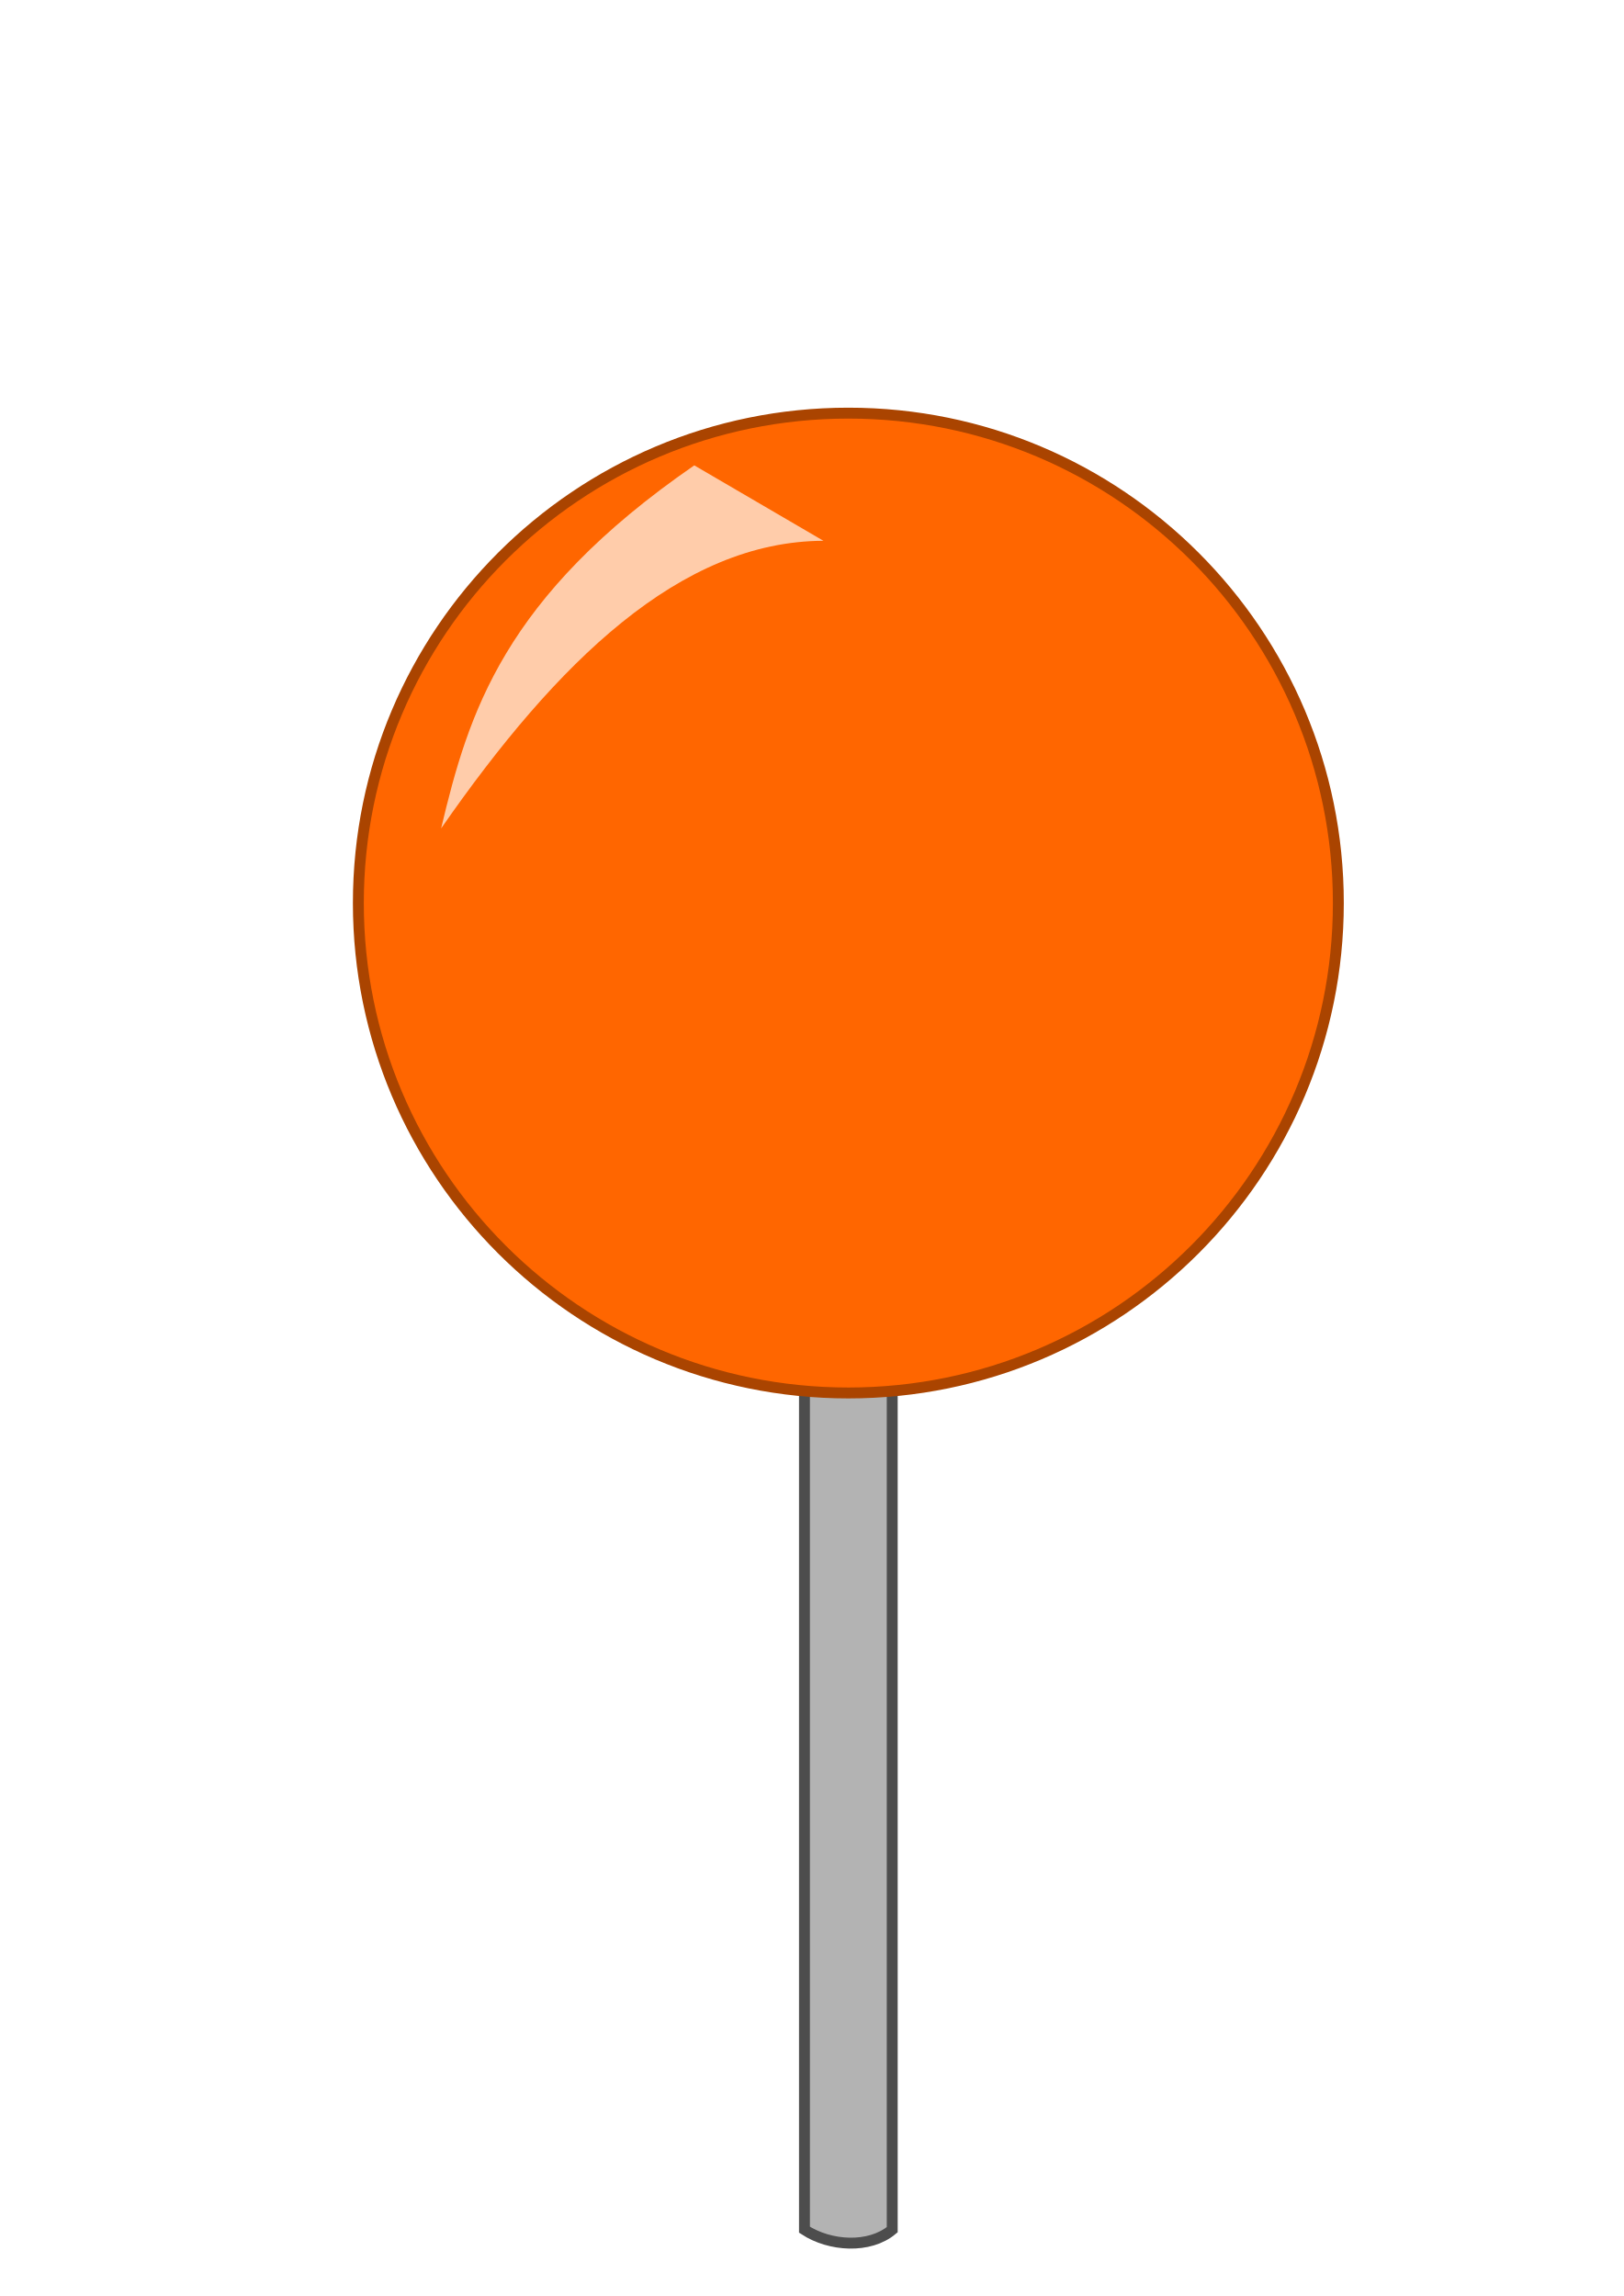
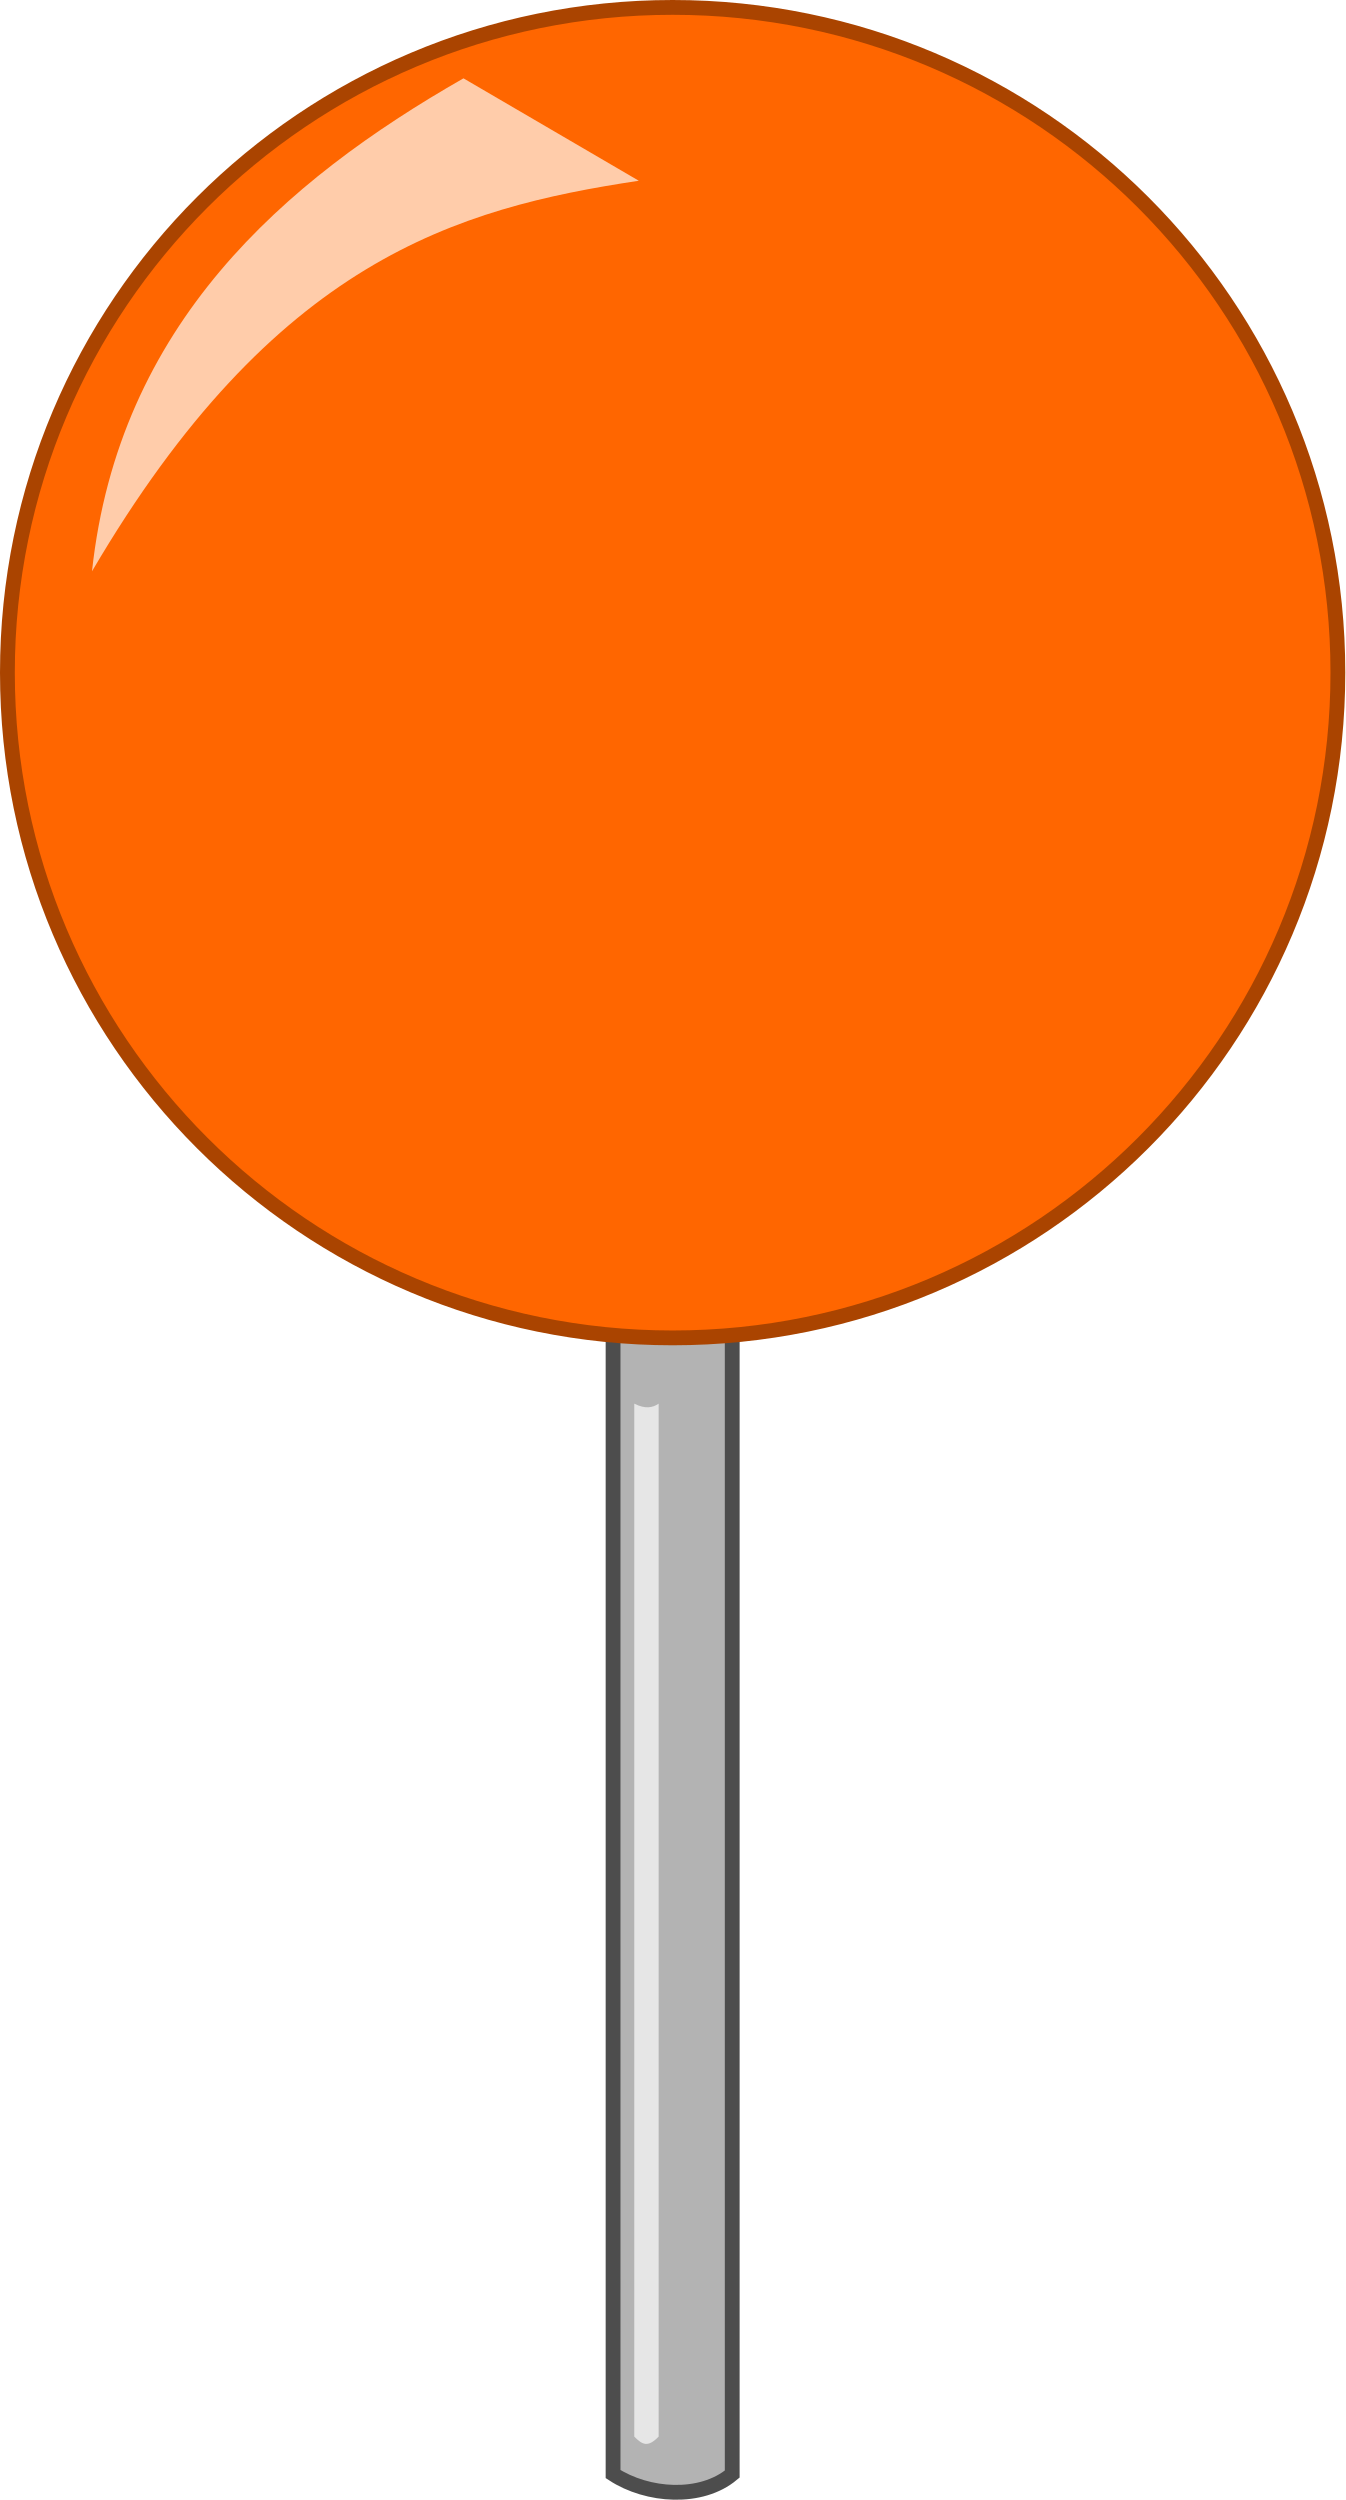
- <svg xmlns="http://www.w3.org/2000/svg" width="210mm" height="297mm" viewBox="0 0 210 297" version="1.1" id="svg8">
+ <svg xmlns="http://www.w3.org/2000/svg" width="128.156mm" height="238.159mm" viewBox="0 0 128.156 238.159" version="1.1" id="svg8">
  <defs id="defs2" />
-   <g id="layer1">
+   <g id="layer1" transform="translate(-45.64159,-52.73553)">
    <path style="opacity:1;fill:#b3b3b3;fill-opacity:1;stroke:#4d4d4d;stroke-width:1.411;stroke-miterlimit:4;stroke-dasharray:none;stroke-opacity:1" d="m 104.045,175.868 h 11.35 v 112.557 c -2.957,2.48 -8.063,2.15 -11.35,0 z" id="rect4495" />
    <circle style="opacity:1;fill:#ff6600;fill-opacity:1;stroke:#aa4400;stroke-width:1.411;stroke-miterlimit:4;stroke-dasharray:none;stroke-opacity:1" id="path4493" cx="109.72" cy="116.814" r="63.373" />
-     <path style="fill:#ffccaa;stroke:none;stroke-width:0.265px;stroke-linecap:butt;stroke-linejoin:miter;stroke-opacity:1" d="M 57.051,107.161 C 72.034,85.582 88,70.025 106.495,69.954 L 89.793,60.198 C 65.07,77.262 60.598,92.259 57.051,107.161 Z" id="path4503" />
+     <path style="fill:#ffccaa;stroke:none;stroke-width:0.265px;stroke-linecap:butt;stroke-linejoin:miter;stroke-opacity:1" d="M 54.405,107.161 C 71.768,77.548 89.132,72.57 106.495,69.954 L 89.793,60.198 c -17.171,9.814 -32.854,23.488 -35.388,46.964 z" id="path4503" />
+     <path style="opacity:1;fill:#e6e6e6;fill-opacity:1;stroke:none;stroke-width:1.411;stroke-miterlimit:4;stroke-dasharray:none;stroke-opacity:1" d="m 106.065,186.451 c 1.039,0.532 1.746,0.397 2.321,0 v 98.406 c -1.051,1.084 -1.569,0.751 -2.321,0 z" id="rect4505" />
  </g>
</svg>
